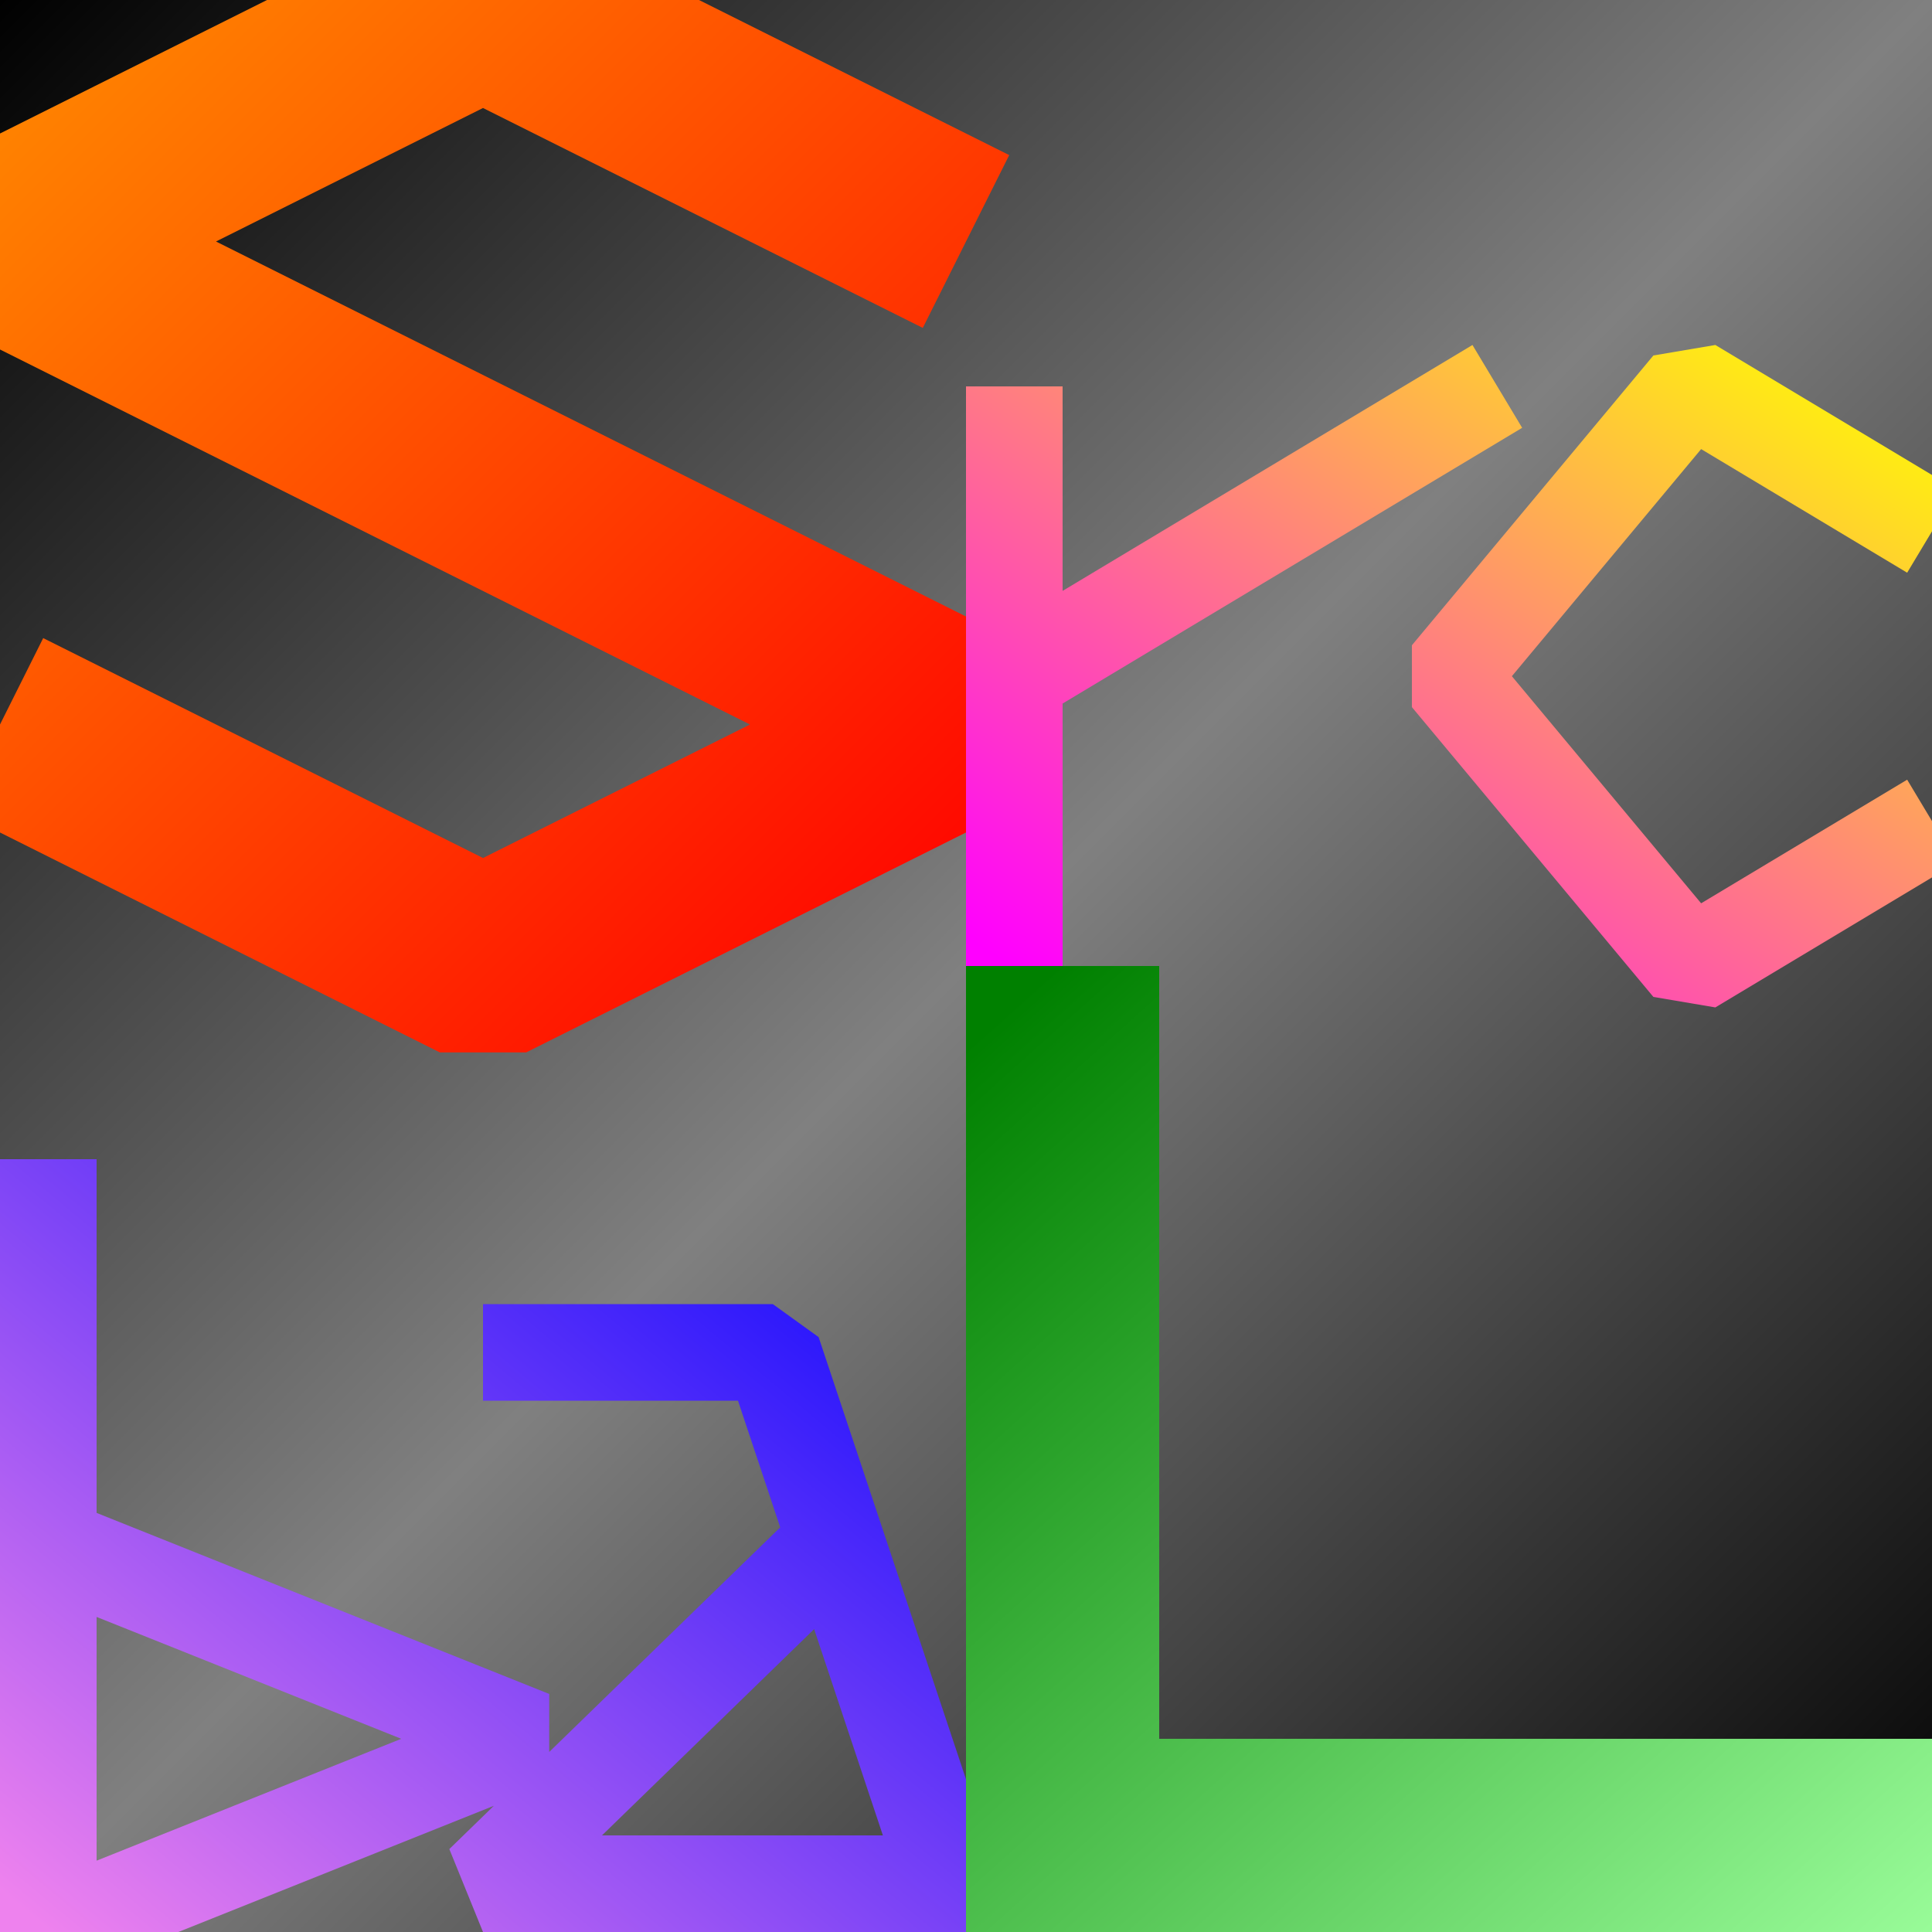
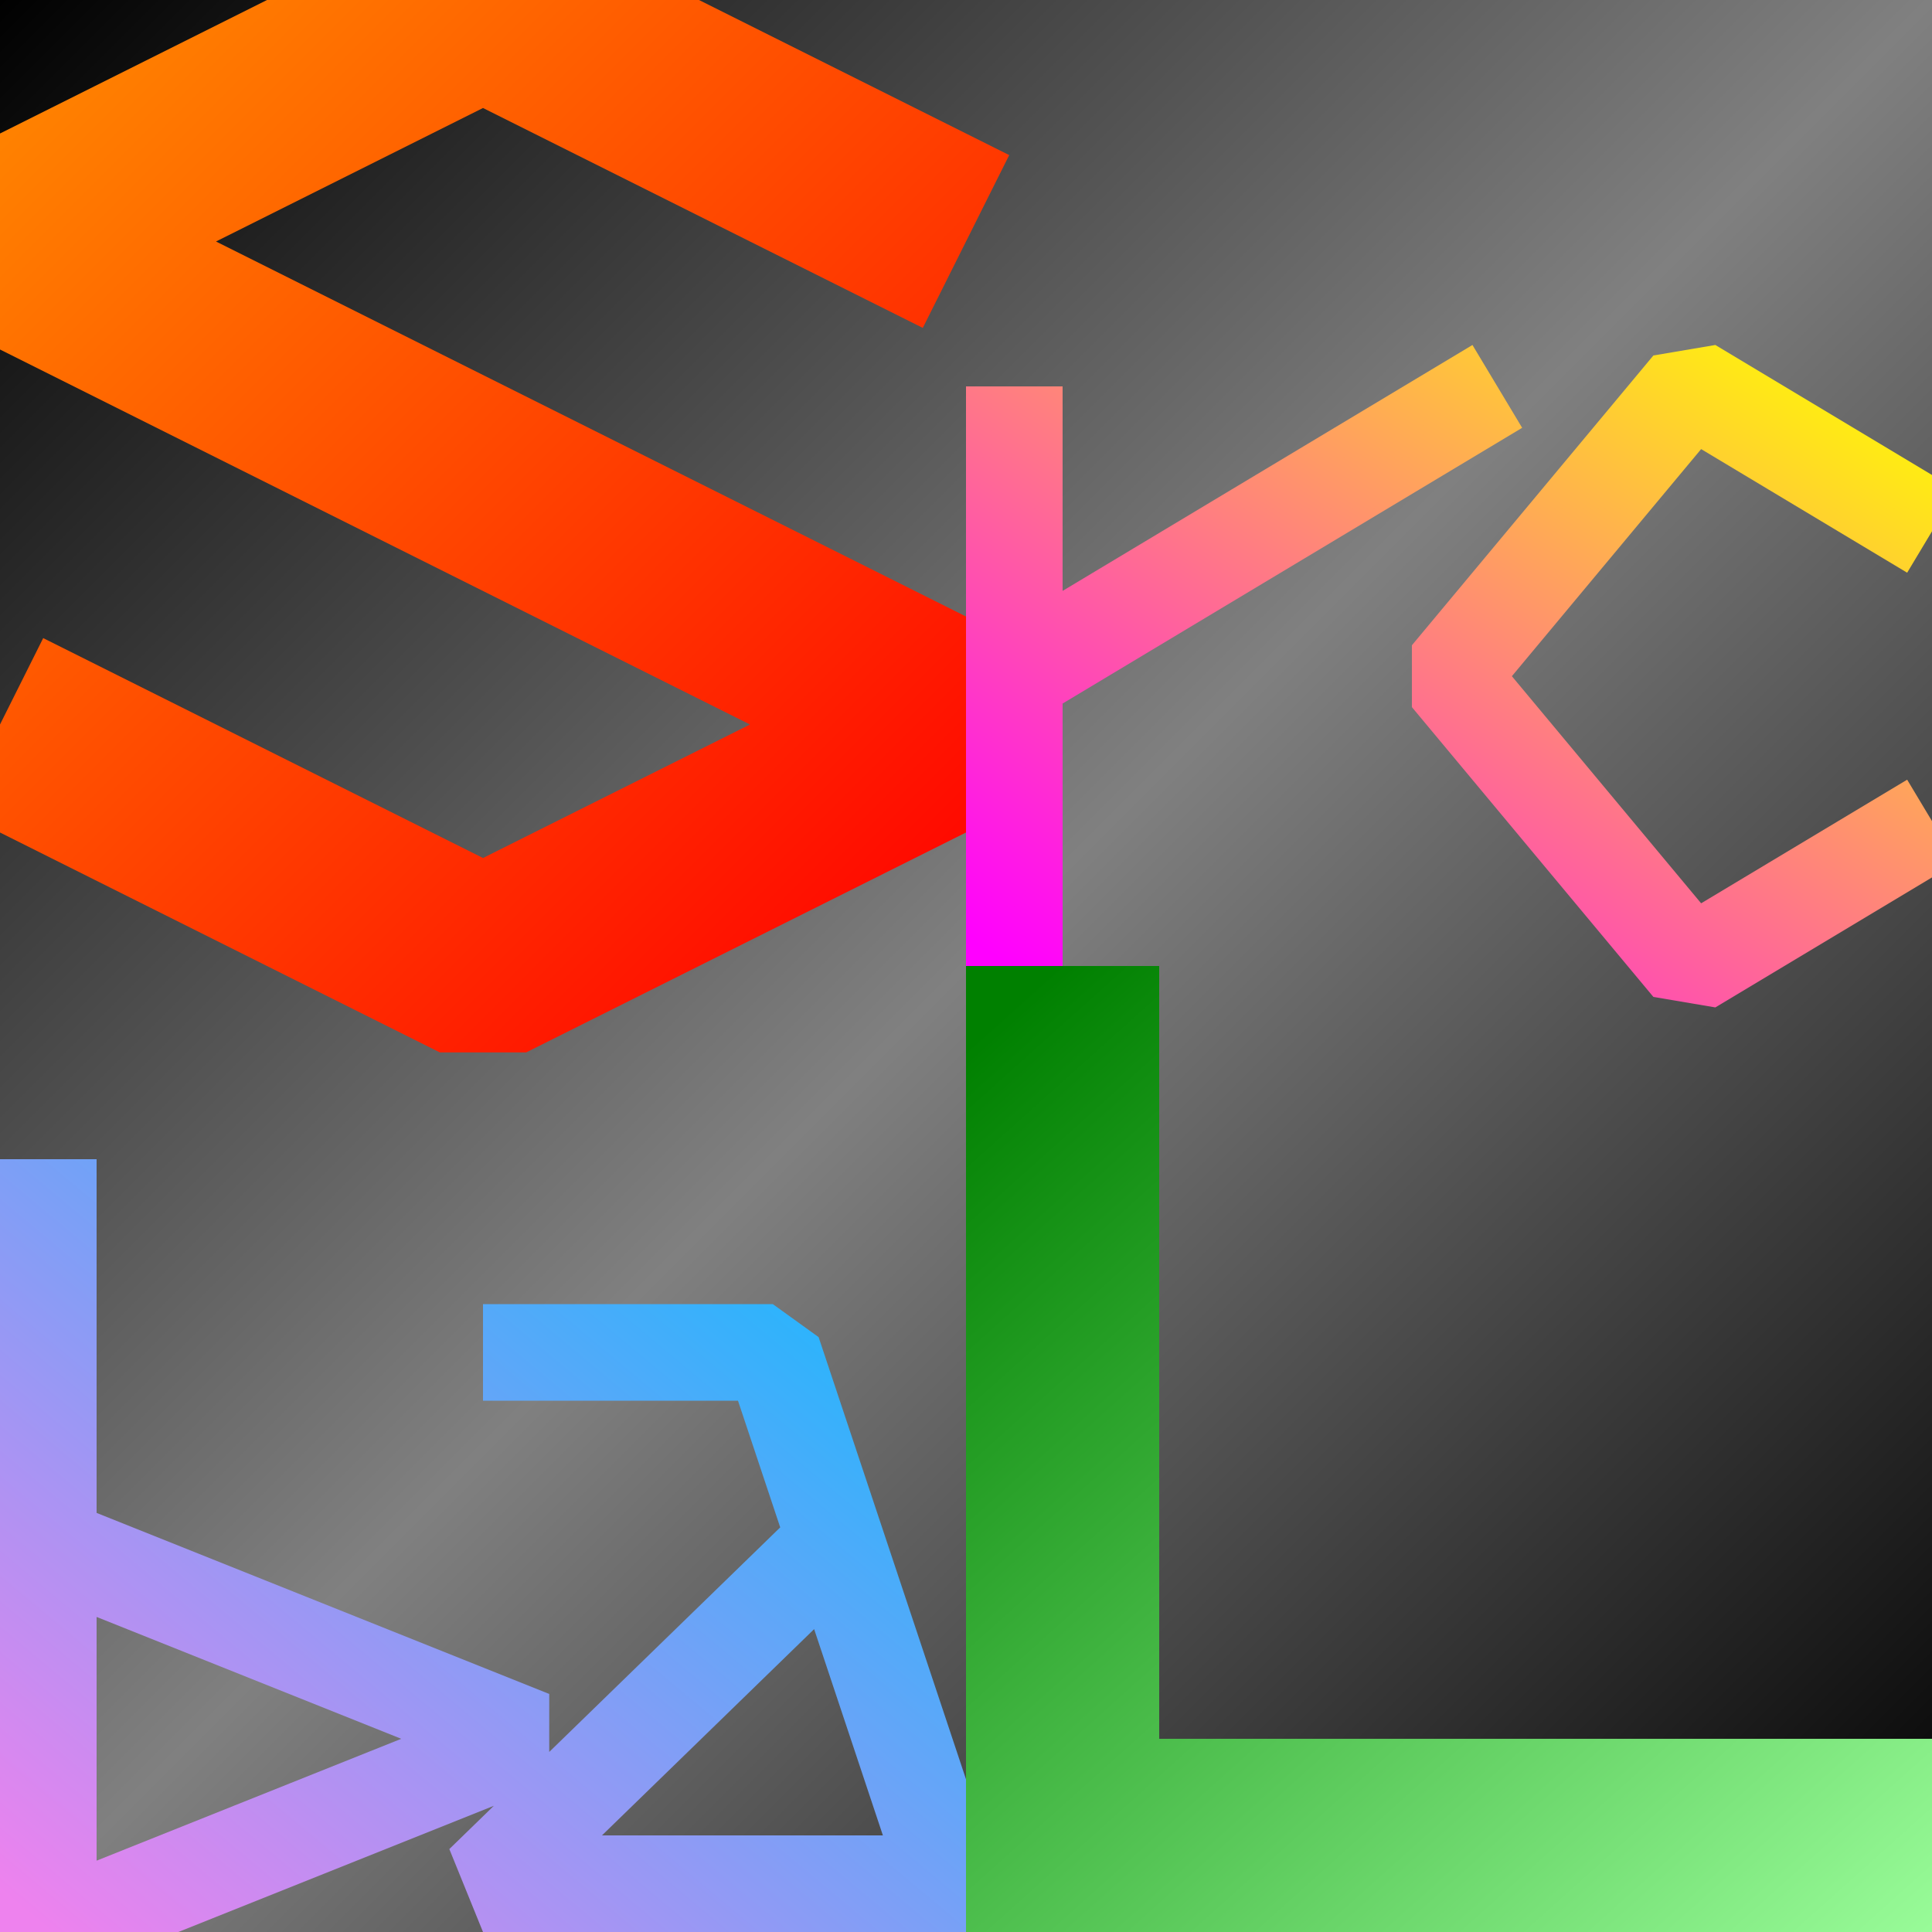
<svg xmlns="http://www.w3.org/2000/svg" width="100" height="100">
  <g>
    <rect id="background" x="0" y="0" width="100" height="100" fill="url(#color-background)" />
    <path id="element-S" d="M25,50 m25,-37.5 l-25,-12.5 l-25,12.5 l50,25 l-25,12.5 l-25,-12.5" stroke="url(#color-S)" stroke-width="10" stroke-miterlimit="0" fill="none" />
    <path id="element-rc" d="           M62.5,50 m-10,0 l0,-30 m0,15 l25,-15           M87.5,50 m12.5,-22.5 l-12.5,-7.5 l-12.5,15 l12.5,15 l12.5,-7.5           " stroke="url(#color-rc)" stroke-width="5" stroke-miterlimit="0" fill="none" />
    <path id="element-ab" d="           M37.5,100 m-12.5,-30 l15,0 l10,30 m-7,-20 l-18,17.5 l25,0           M12.5,100 m-10,0 l0,-40 m0,20 l25,10 l-25,10           " stroke="url(#color-ab)" stroke-width="5" stroke-miterlimit="0" fill="none" />
    <path id="element-L" d="M75,100 m-20,-50 l0,45 l50,0" stroke="url(#color-L)" stroke-width="10" stroke-miterlimit="100" fill="none" />
  </g>
  <defs>
    <linearGradient id="color-background" x1="0%" y1="0%" x2="100%" y2="100%">
      <stop offset="0%" stop-color="Black" />
      <stop offset="50%" stop-color="Gray" />
      <stop offset="100%" stop-color="Black" />
    </linearGradient>
    <linearGradient id="color-S" x1="100%" y1="100%" x2="0%" y2="0%">
      <stop offset="0%" stop-color="Red" />
      <stop offset="100%" stop-color="Darkorange" />
    </linearGradient>
    <linearGradient id="color-rc" x1="0%" y1="100%" x2="100%" y2="0%">
      <stop offset="0%" stop-color="Fuchsia" />
      <stop offset="100%" stop-color="Yellow" />
    </linearGradient>
    <linearGradient id="color-L" x1="0%" y1="0%" x2="100%" y2="100%">
      <stop offset="0%" stop-color="Green" />
      <stop offset="100%" stop-color="PaleGreen" />
    </linearGradient>
    <linearGradient id="color-ab" x1="100%" y1="0%" x2="0%" y2="100%">
-       <stop offset="0%" stop-color="Blue" />
+       <stop offset="0%" stop-color="DeepSkyBlue" />
      <stop offset="100%" stop-color="Violet" />
    </linearGradient>
  </defs>
</svg>
